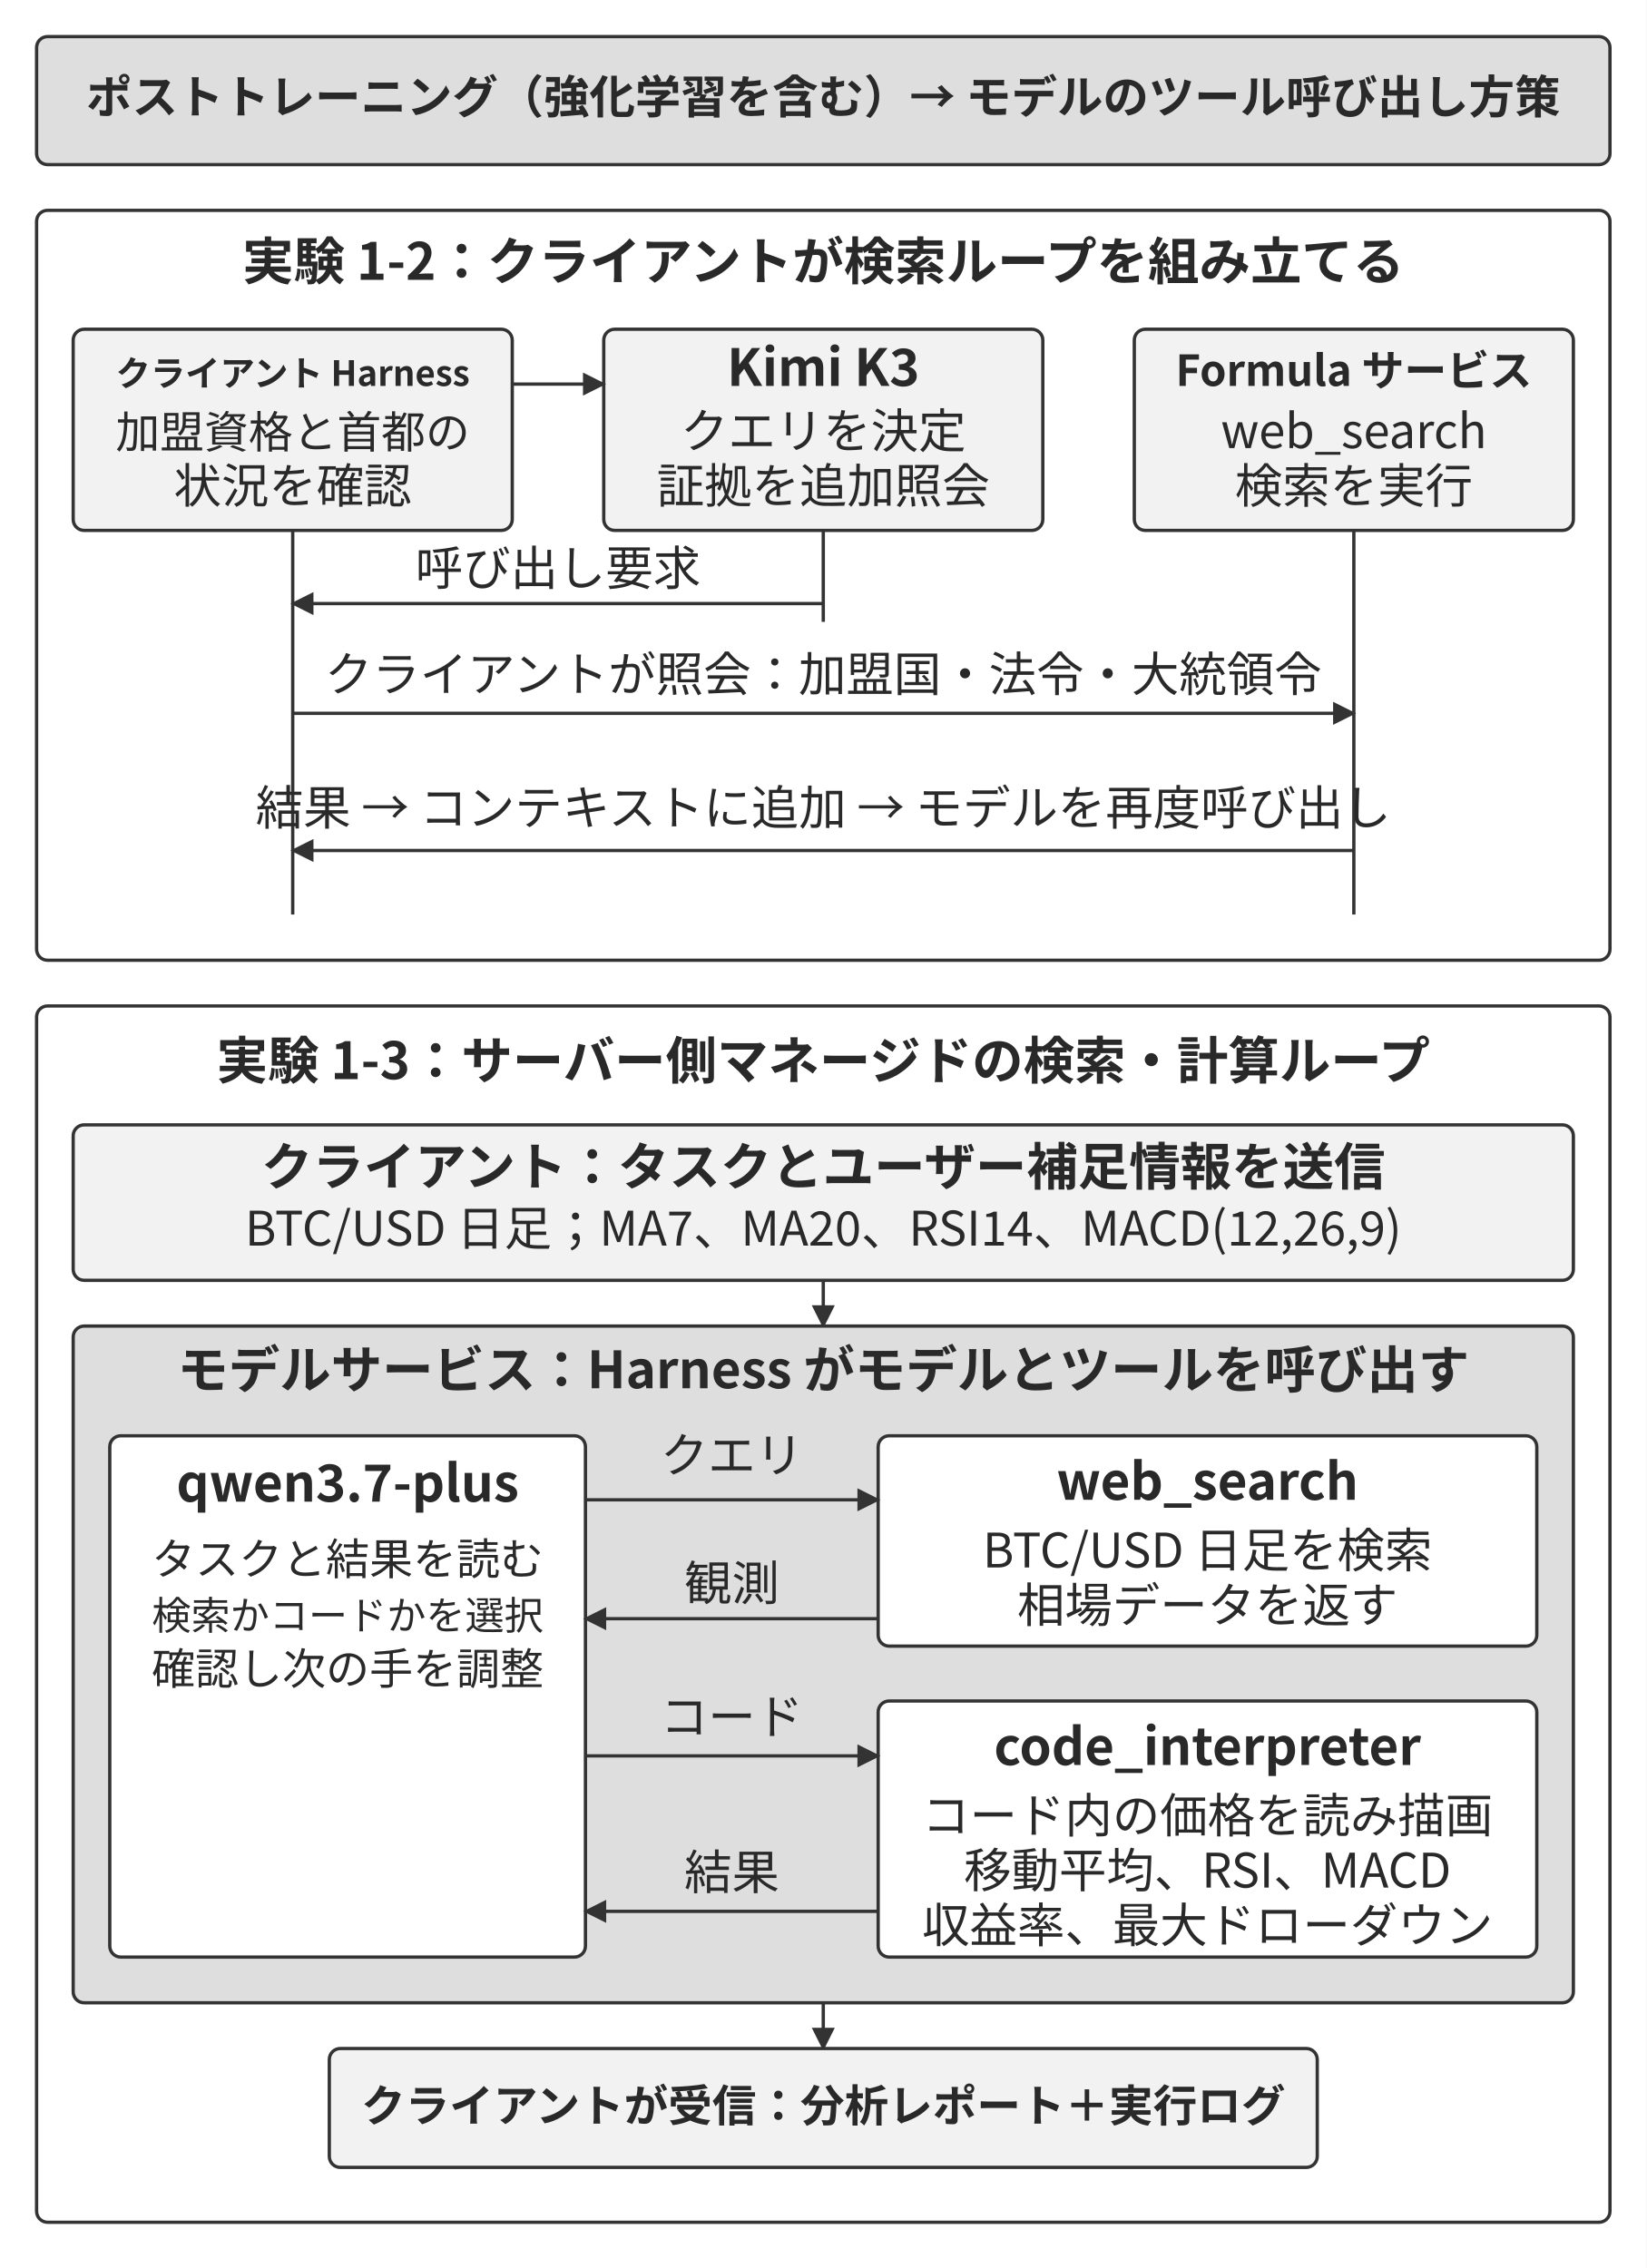
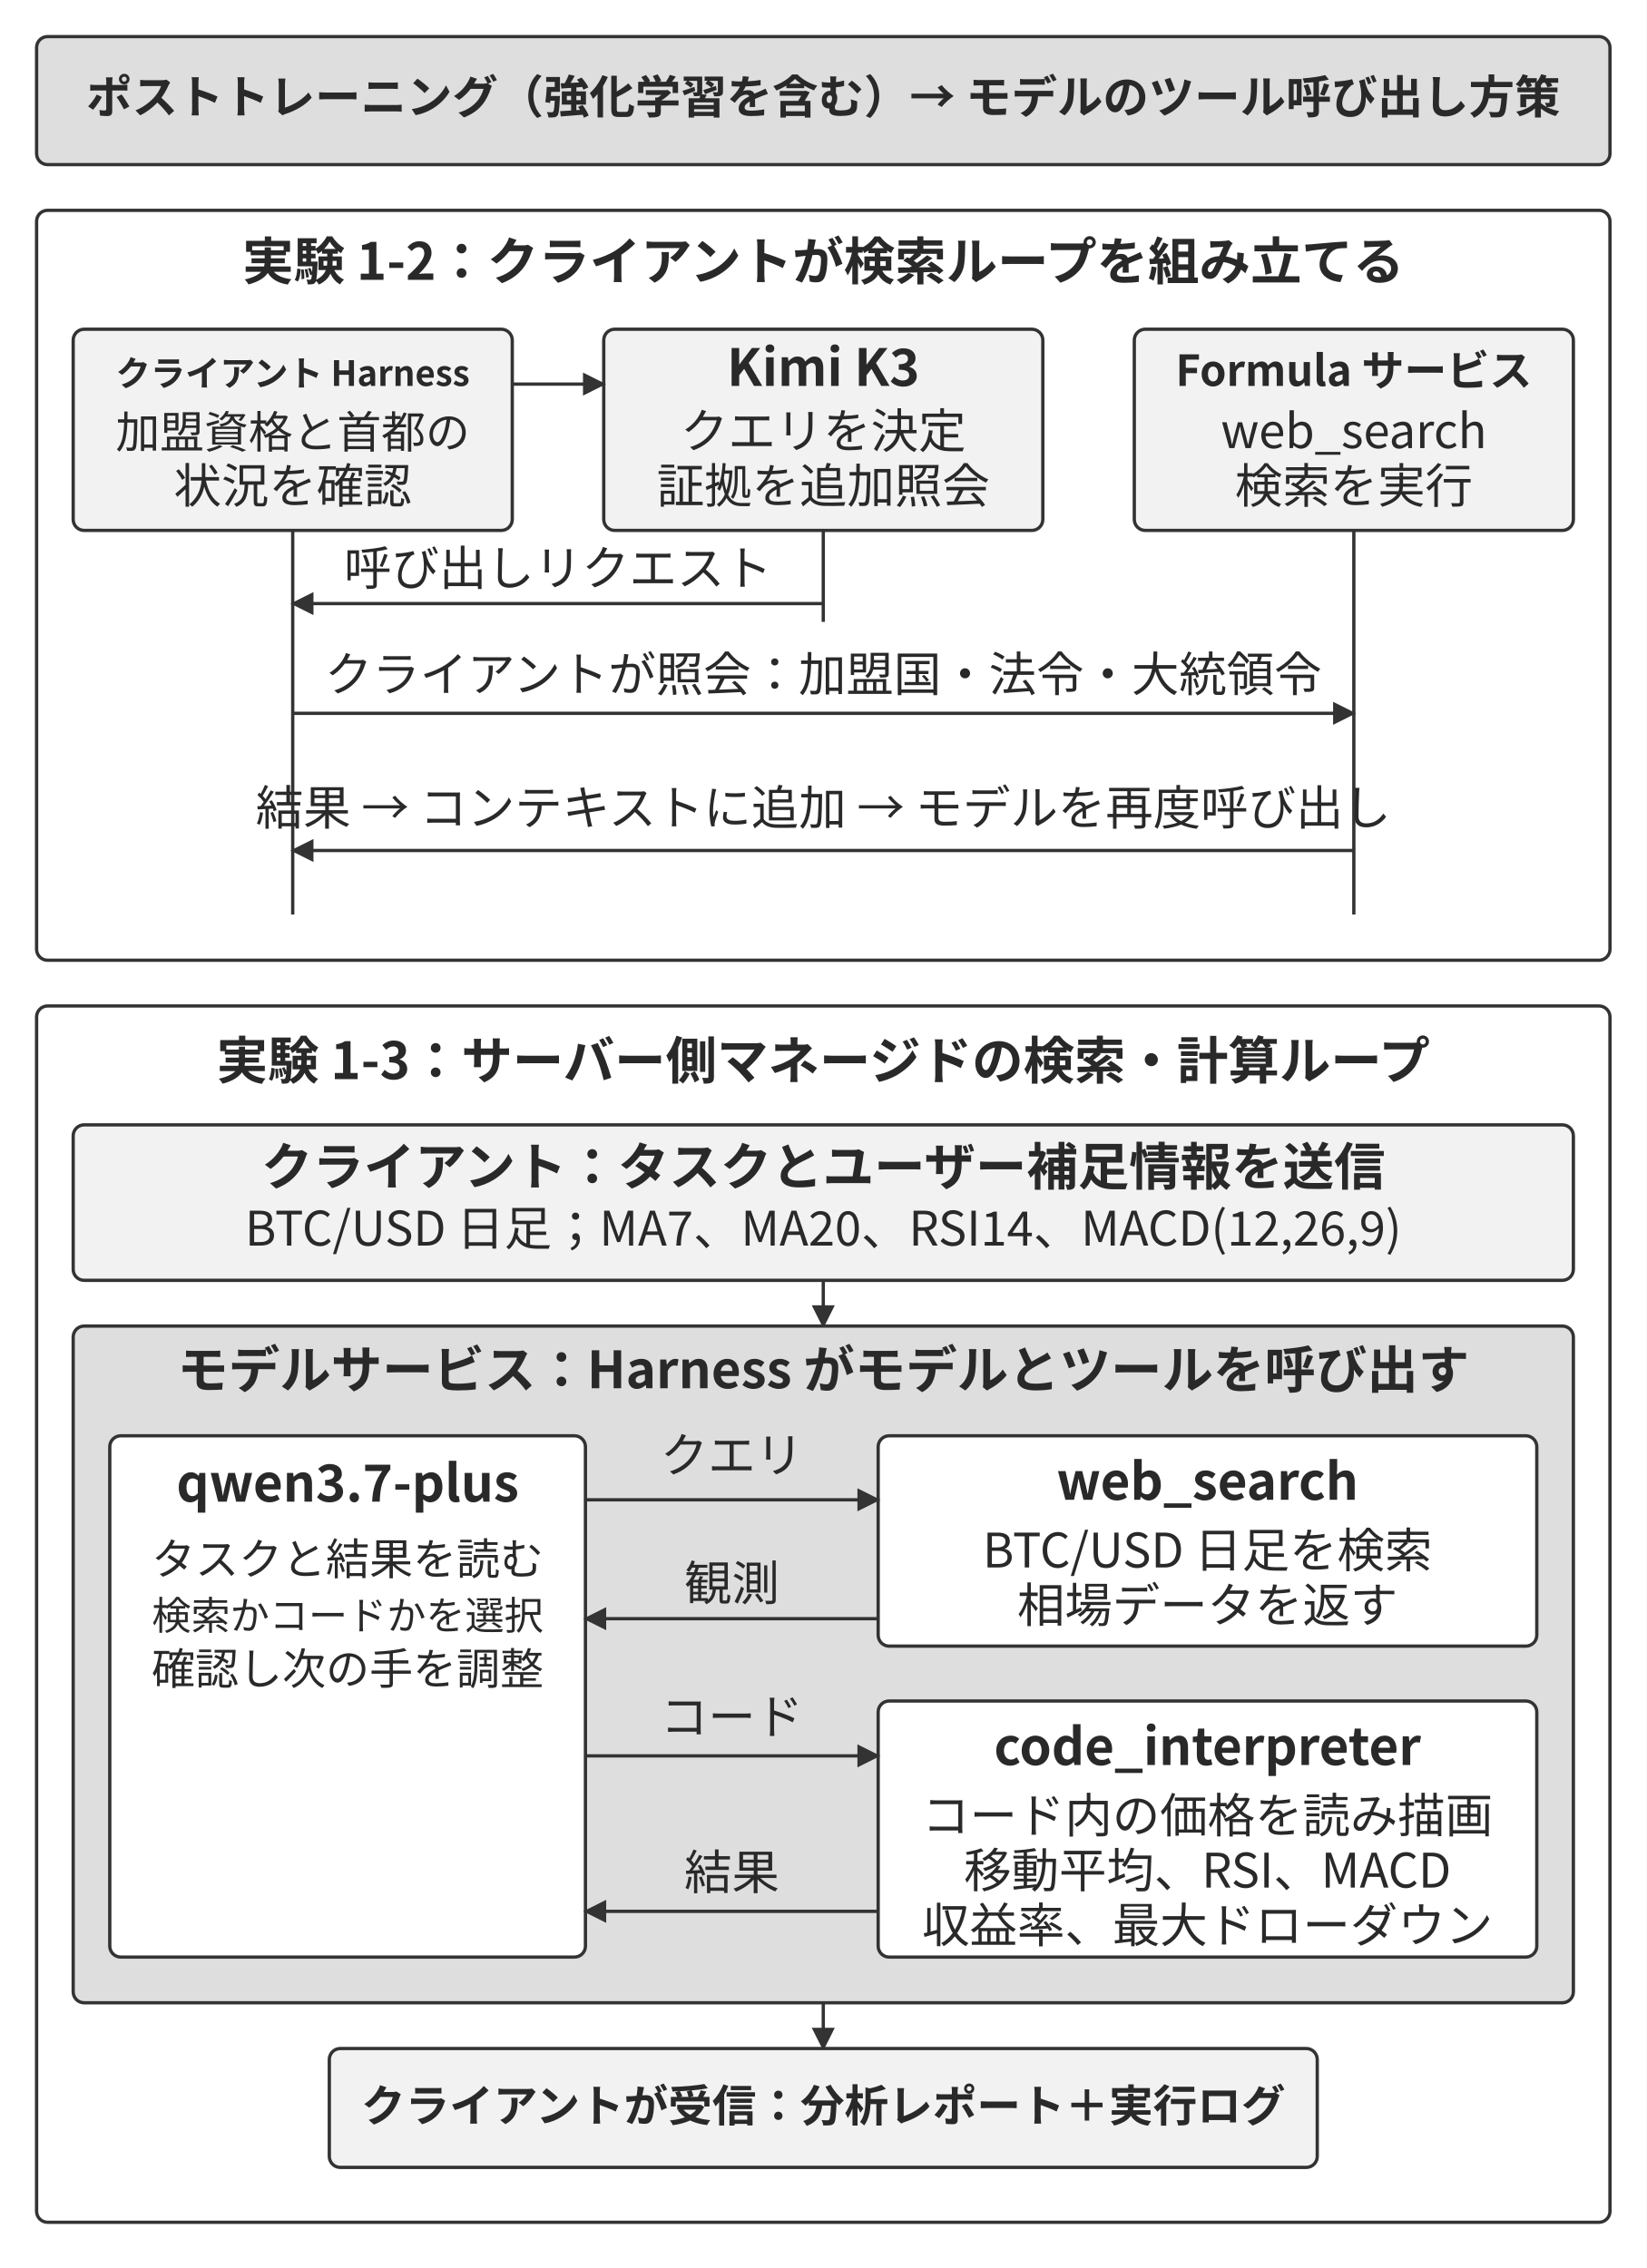
<svg xmlns="http://www.w3.org/2000/svg" width="106.000mm" height="146.044mm" viewBox="0 0 900 1240" role="img" aria-labelledby="title desc">
  <defs>
    <marker id="arrow" viewBox="0 0 10 10" refX="9" refY="5" markerWidth="7" markerHeight="7" orient="auto-start-reverse">
      <path d="M0 0 L10 5 L0 10 Z" fill="#333333" />
    </marker>
  </defs>
  <rect width="900" height="1240" fill="#ffffff" y="0" />
  <rect x="20" y="20" width="860" height="70" rx="6" fill="#dedede" stroke="#333333" stroke-width="1.8" />
  <text x="450" y="62" text-anchor="middle" font-family="&quot;Noto Sans CJK JP&quot;, &quot;Source Han Sans JP&quot;, &quot;Hiragino Sans&quot;, &quot;Yu Gothic&quot;, sans-serif" font-size="25" font-weight="700" fill="#292929">ポストトレーニング（強化学習を含む）→ モデルのツール呼び出し方策</text>
  <rect x="20" y="115" width="860" height="410" rx="6" fill="#ffffff" stroke="#333333" stroke-width="1.8" />
  <text x="450" y="153" text-anchor="middle" font-family="&quot;Noto Sans CJK JP&quot;, &quot;Source Han Sans JP&quot;, &quot;Hiragino Sans&quot;, &quot;Yu Gothic&quot;, sans-serif" font-size="28.0" font-weight="700" fill="#292929">実験 1-2：クライアントが検索ループを組み立てる</text>
  <rect x="40" y="180" width="240" height="110" rx="6" fill="#f2f2f2" stroke="#333333" stroke-width="1.8" />
  <text x="160" y="211" text-anchor="middle" font-family="&quot;Noto Sans CJK JP&quot;, &quot;Source Han Sans JP&quot;, &quot;Hiragino Sans&quot;, &quot;Yu Gothic&quot;, sans-serif" font-size="19" font-weight="700" fill="#292929">クライアント Harness</text>
  <text x="160" y="245" text-anchor="middle" font-family="&quot;Noto Sans CJK JP&quot;, &quot;Source Han Sans JP&quot;, &quot;Hiragino Sans&quot;, &quot;Yu Gothic&quot;, sans-serif" font-size="24.2" font-weight="400" fill="#292929">加盟資格と首都の</text>
  <text x="160" y="275" text-anchor="middle" font-family="&quot;Noto Sans CJK JP&quot;, &quot;Source Han Sans JP&quot;, &quot;Hiragino Sans&quot;, &quot;Yu Gothic&quot;, sans-serif" font-size="26.0" font-weight="400" fill="#292929">状況を確認</text>
  <rect x="330" y="180" width="240" height="110" rx="6" fill="#f2f2f2" stroke="#333333" stroke-width="1.8" />
  <text x="450" y="211" text-anchor="middle" font-family="&quot;Noto Sans CJK JP&quot;, &quot;Source Han Sans JP&quot;, &quot;Hiragino Sans&quot;, &quot;Yu Gothic&quot;, sans-serif" font-size="28.0" font-weight="700" fill="#292929">Kimi K3</text>
  <text x="450" y="245" text-anchor="middle" font-family="&quot;Noto Sans CJK JP&quot;, &quot;Source Han Sans JP&quot;, &quot;Hiragino Sans&quot;, &quot;Yu Gothic&quot;, sans-serif" font-size="26.0" font-weight="400" fill="#292929">クエリを決定</text>
  <text x="450" y="275" text-anchor="middle" font-family="&quot;Noto Sans CJK JP&quot;, &quot;Source Han Sans JP&quot;, &quot;Hiragino Sans&quot;, &quot;Yu Gothic&quot;, sans-serif" font-size="26.0" font-weight="400" fill="#292929">証拠を追加照会</text>
  <rect x="620" y="180" width="240" height="110" rx="6" fill="#f2f2f2" stroke="#333333" stroke-width="1.8" />
  <text x="740" y="211" text-anchor="middle" font-family="&quot;Noto Sans CJK JP&quot;, &quot;Source Han Sans JP&quot;, &quot;Hiragino Sans&quot;, &quot;Yu Gothic&quot;, sans-serif" font-size="23.3" font-weight="700" fill="#292929">Formula サービス</text>
  <text x="740" y="245" text-anchor="middle" font-family="&quot;Noto Sans CJK JP&quot;, &quot;Source Han Sans JP&quot;, &quot;Hiragino Sans&quot;, &quot;Yu Gothic&quot;, sans-serif" font-size="26.0" font-weight="400" fill="#292929">web_search</text>
  <text x="740" y="275" text-anchor="middle" font-family="&quot;Noto Sans CJK JP&quot;, &quot;Source Han Sans JP&quot;, &quot;Hiragino Sans&quot;, &quot;Yu Gothic&quot;, sans-serif" font-size="26.0" font-weight="400" fill="#292929">検索を実行</text>
  <path d="M280 210 L330 210" fill="none" stroke="#333333" stroke-width="1.8" marker-end="url(#arrow)" />
  <path d="M160 290 L160 500" fill="none" stroke="#333333" stroke-width="1.8" />
  <path d="M450 290 L450 340" fill="none" stroke="#333333" stroke-width="1.8" />
  <path d="M740 290 L740 500" fill="none" stroke="#333333" stroke-width="1.8" />
  <path d="M450 330 L160 330" fill="none" stroke="#333333" stroke-width="1.8" marker-end="url(#arrow)" />
-   <text x="305" y="320" text-anchor="middle" font-family="&quot;Noto Sans CJK JP&quot;, &quot;Source Han Sans JP&quot;, &quot;Hiragino Sans&quot;, &quot;Yu Gothic&quot;, sans-serif" font-size="26.0" font-weight="400" fill="#292929">呼び出し要求</text>
+   <text x="305" y="320" text-anchor="middle" font-family="&quot;Noto Sans CJK JP&quot;, &quot;Source Han Sans JP&quot;, &quot;Hiragino Sans&quot;, &quot;Yu Gothic&quot;, sans-serif" font-size="26.0" font-weight="400" fill="#292929">呼び出しリクエスト</text>
  <path d="M160 390 L740 390" fill="none" stroke="#333333" stroke-width="1.8" marker-end="url(#arrow)" />
  <text x="450" y="378" text-anchor="middle" font-family="&quot;Noto Sans CJK JP&quot;, &quot;Source Han Sans JP&quot;, &quot;Hiragino Sans&quot;, &quot;Yu Gothic&quot;, sans-serif" font-size="26.0" font-weight="400" fill="#292929">クライアントが照会：加盟国・法令・大統領令</text>
  <path d="M740 465 L160 465" fill="none" stroke="#333333" stroke-width="1.8" marker-end="url(#arrow)" />
  <text x="450" y="451" text-anchor="middle" font-family="&quot;Noto Sans CJK JP&quot;, &quot;Source Han Sans JP&quot;, &quot;Hiragino Sans&quot;, &quot;Yu Gothic&quot;, sans-serif" font-size="26.0" font-weight="400" fill="#292929">結果 → コンテキストに追加 → モデルを再度呼び出し</text>
  <rect x="20" y="550" width="860" height="665" rx="6" fill="#ffffff" stroke="#333333" stroke-width="1.8" />
  <text x="450" y="590" text-anchor="middle" font-family="&quot;Noto Sans CJK JP&quot;, &quot;Source Han Sans JP&quot;, &quot;Hiragino Sans&quot;, &quot;Yu Gothic&quot;, sans-serif" font-size="28.0" font-weight="700" fill="#292929">実験 1-3：サーバー側マネージドの検索・計算ループ</text>
  <rect x="40" y="615" width="820" height="85" rx="6" fill="#f2f2f2" stroke="#333333" stroke-width="1.8" />
  <text x="450" y="648" text-anchor="middle" font-family="&quot;Noto Sans CJK JP&quot;, &quot;Source Han Sans JP&quot;, &quot;Hiragino Sans&quot;, &quot;Yu Gothic&quot;, sans-serif" font-size="28.0" font-weight="700" fill="#292929">クライアント：タスクとユーザー補足情報を送信</text>
  <text x="450" y="681" text-anchor="middle" font-family="&quot;Noto Sans CJK JP&quot;, &quot;Source Han Sans JP&quot;, &quot;Hiragino Sans&quot;, &quot;Yu Gothic&quot;, sans-serif" font-size="26.0" font-weight="400" fill="#292929">BTC/USD 日足；MA7、MA20、RSI14、MACD(12,26,9)</text>
  <path d="M450 700 L450 725" fill="none" stroke="#333333" stroke-width="1.8" marker-end="url(#arrow)" />
  <rect x="40" y="725" width="820" height="370" rx="6" fill="#dedede" stroke="#333333" stroke-width="1.8" />
  <text x="450" y="759" text-anchor="middle" font-family="&quot;Noto Sans CJK JP&quot;, &quot;Source Han Sans JP&quot;, &quot;Hiragino Sans&quot;, &quot;Yu Gothic&quot;, sans-serif" font-size="28.0" font-weight="700" fill="#292929">モデルサービス：Harness がモデルとツールを呼び出す</text>
  <rect x="60" y="785" width="260" height="285" rx="6" fill="#ffffff" stroke="#333333" stroke-width="1.8" />
  <text x="190" y="821" text-anchor="middle" font-family="&quot;Noto Sans CJK JP&quot;, &quot;Source Han Sans JP&quot;, &quot;Hiragino Sans&quot;, &quot;Yu Gothic&quot;, sans-serif" font-size="28.0" font-weight="700" fill="#292929">qwen3.7-plus</text>
  <text x="190" y="861" text-anchor="middle" font-family="&quot;Noto Sans CJK JP&quot;, &quot;Source Han Sans JP&quot;, &quot;Hiragino Sans&quot;, &quot;Yu Gothic&quot;, sans-serif" font-size="23.8" font-weight="400" fill="#292929">タスクと結果を読む</text>
  <text x="190" y="891" text-anchor="middle" font-family="&quot;Noto Sans CJK JP&quot;, &quot;Source Han Sans JP&quot;, &quot;Hiragino Sans&quot;, &quot;Yu Gothic&quot;, sans-serif" font-size="21.4" font-weight="400" fill="#292929">検索かコードかを選択</text>
  <text x="190" y="921" text-anchor="middle" font-family="&quot;Noto Sans CJK JP&quot;, &quot;Source Han Sans JP&quot;, &quot;Hiragino Sans&quot;, &quot;Yu Gothic&quot;, sans-serif" font-size="23.8" font-weight="400" fill="#292929">確認し次の手を調整</text>
  <rect x="480" y="785" width="360" height="115" rx="6" fill="#ffffff" stroke="#333333" stroke-width="1.8" />
  <text x="660" y="820" text-anchor="middle" font-family="&quot;Noto Sans CJK JP&quot;, &quot;Source Han Sans JP&quot;, &quot;Hiragino Sans&quot;, &quot;Yu Gothic&quot;, sans-serif" font-size="28.0" font-weight="700" fill="#292929">web_search</text>
  <text x="660" y="857" text-anchor="middle" font-family="&quot;Noto Sans CJK JP&quot;, &quot;Source Han Sans JP&quot;, &quot;Hiragino Sans&quot;, &quot;Yu Gothic&quot;, sans-serif" font-size="26.0" font-weight="400" fill="#292929">BTC/USD 日足を検索</text>
  <text x="660" y="887" text-anchor="middle" font-family="&quot;Noto Sans CJK JP&quot;, &quot;Source Han Sans JP&quot;, &quot;Hiragino Sans&quot;, &quot;Yu Gothic&quot;, sans-serif" font-size="26.0" font-weight="400" fill="#292929">相場データを返す</text>
  <rect x="480" y="930" width="360" height="140" rx="6" fill="#ffffff" stroke="#333333" stroke-width="1.8" />
  <text x="660" y="965" text-anchor="middle" font-family="&quot;Noto Sans CJK JP&quot;, &quot;Source Han Sans JP&quot;, &quot;Hiragino Sans&quot;, &quot;Yu Gothic&quot;, sans-serif" font-size="28.0" font-weight="700" fill="#292929">code_interpreter</text>
  <text x="660" y="1002" text-anchor="middle" font-family="&quot;Noto Sans CJK JP&quot;, &quot;Source Han Sans JP&quot;, &quot;Hiragino Sans&quot;, &quot;Yu Gothic&quot;, sans-serif" font-size="26.0" font-weight="400" fill="#292929">コード内の価格を読み描画</text>
  <text x="660" y="1032" text-anchor="middle" font-family="&quot;Noto Sans CJK JP&quot;, &quot;Source Han Sans JP&quot;, &quot;Hiragino Sans&quot;, &quot;Yu Gothic&quot;, sans-serif" font-size="26.0" font-weight="400" fill="#292929">移動平均、RSI、MACD</text>
  <text x="660" y="1062" text-anchor="middle" font-family="&quot;Noto Sans CJK JP&quot;, &quot;Source Han Sans JP&quot;, &quot;Hiragino Sans&quot;, &quot;Yu Gothic&quot;, sans-serif" font-size="26.0" font-weight="400" fill="#292929">収益率、最大ドローダウン</text>
  <path d="M320 820 L480 820" fill="none" stroke="#333333" stroke-width="1.8" marker-end="url(#arrow)" />
  <text x="400" y="805" text-anchor="middle" font-family="&quot;Noto Sans CJK JP&quot;, &quot;Source Han Sans JP&quot;, &quot;Hiragino Sans&quot;, &quot;Yu Gothic&quot;, sans-serif" font-size="26.0" font-weight="400" fill="#292929">クエリ</text>
  <path d="M480 885 L320 885" fill="none" stroke="#333333" stroke-width="1.8" marker-end="url(#arrow)" />
  <text x="400" y="875" text-anchor="middle" font-family="&quot;Noto Sans CJK JP&quot;, &quot;Source Han Sans JP&quot;, &quot;Hiragino Sans&quot;, &quot;Yu Gothic&quot;, sans-serif" font-size="26.0" font-weight="400" fill="#292929">観測</text>
  <path d="M320 960 L480 960" fill="none" stroke="#333333" stroke-width="1.8" marker-end="url(#arrow)" />
  <text x="400" y="948" text-anchor="middle" font-family="&quot;Noto Sans CJK JP&quot;, &quot;Source Han Sans JP&quot;, &quot;Hiragino Sans&quot;, &quot;Yu Gothic&quot;, sans-serif" font-size="26.0" font-weight="400" fill="#292929">コード</text>
  <path d="M480 1045 L320 1045" fill="none" stroke="#333333" stroke-width="1.8" marker-end="url(#arrow)" />
  <text x="400" y="1033" text-anchor="middle" font-family="&quot;Noto Sans CJK JP&quot;, &quot;Source Han Sans JP&quot;, &quot;Hiragino Sans&quot;, &quot;Yu Gothic&quot;, sans-serif" font-size="26.0" font-weight="400" fill="#292929">結果</text>
  <path d="M450 1095 L450 1120" fill="none" stroke="#333333" stroke-width="1.8" marker-end="url(#arrow)" />
  <rect x="180" y="1120" width="540" height="65" rx="6" fill="#f2f2f2" stroke="#333333" stroke-width="1.8" />
  <text x="450" y="1160" text-anchor="middle" font-family="&quot;Noto Sans CJK JP&quot;, &quot;Source Han Sans JP&quot;, &quot;Hiragino Sans&quot;, &quot;Yu Gothic&quot;, sans-serif" font-size="24.1" font-weight="700" fill="#292929">クライアントが受信：分析レポート＋実行ログ</text>
  <defs />
</svg>
